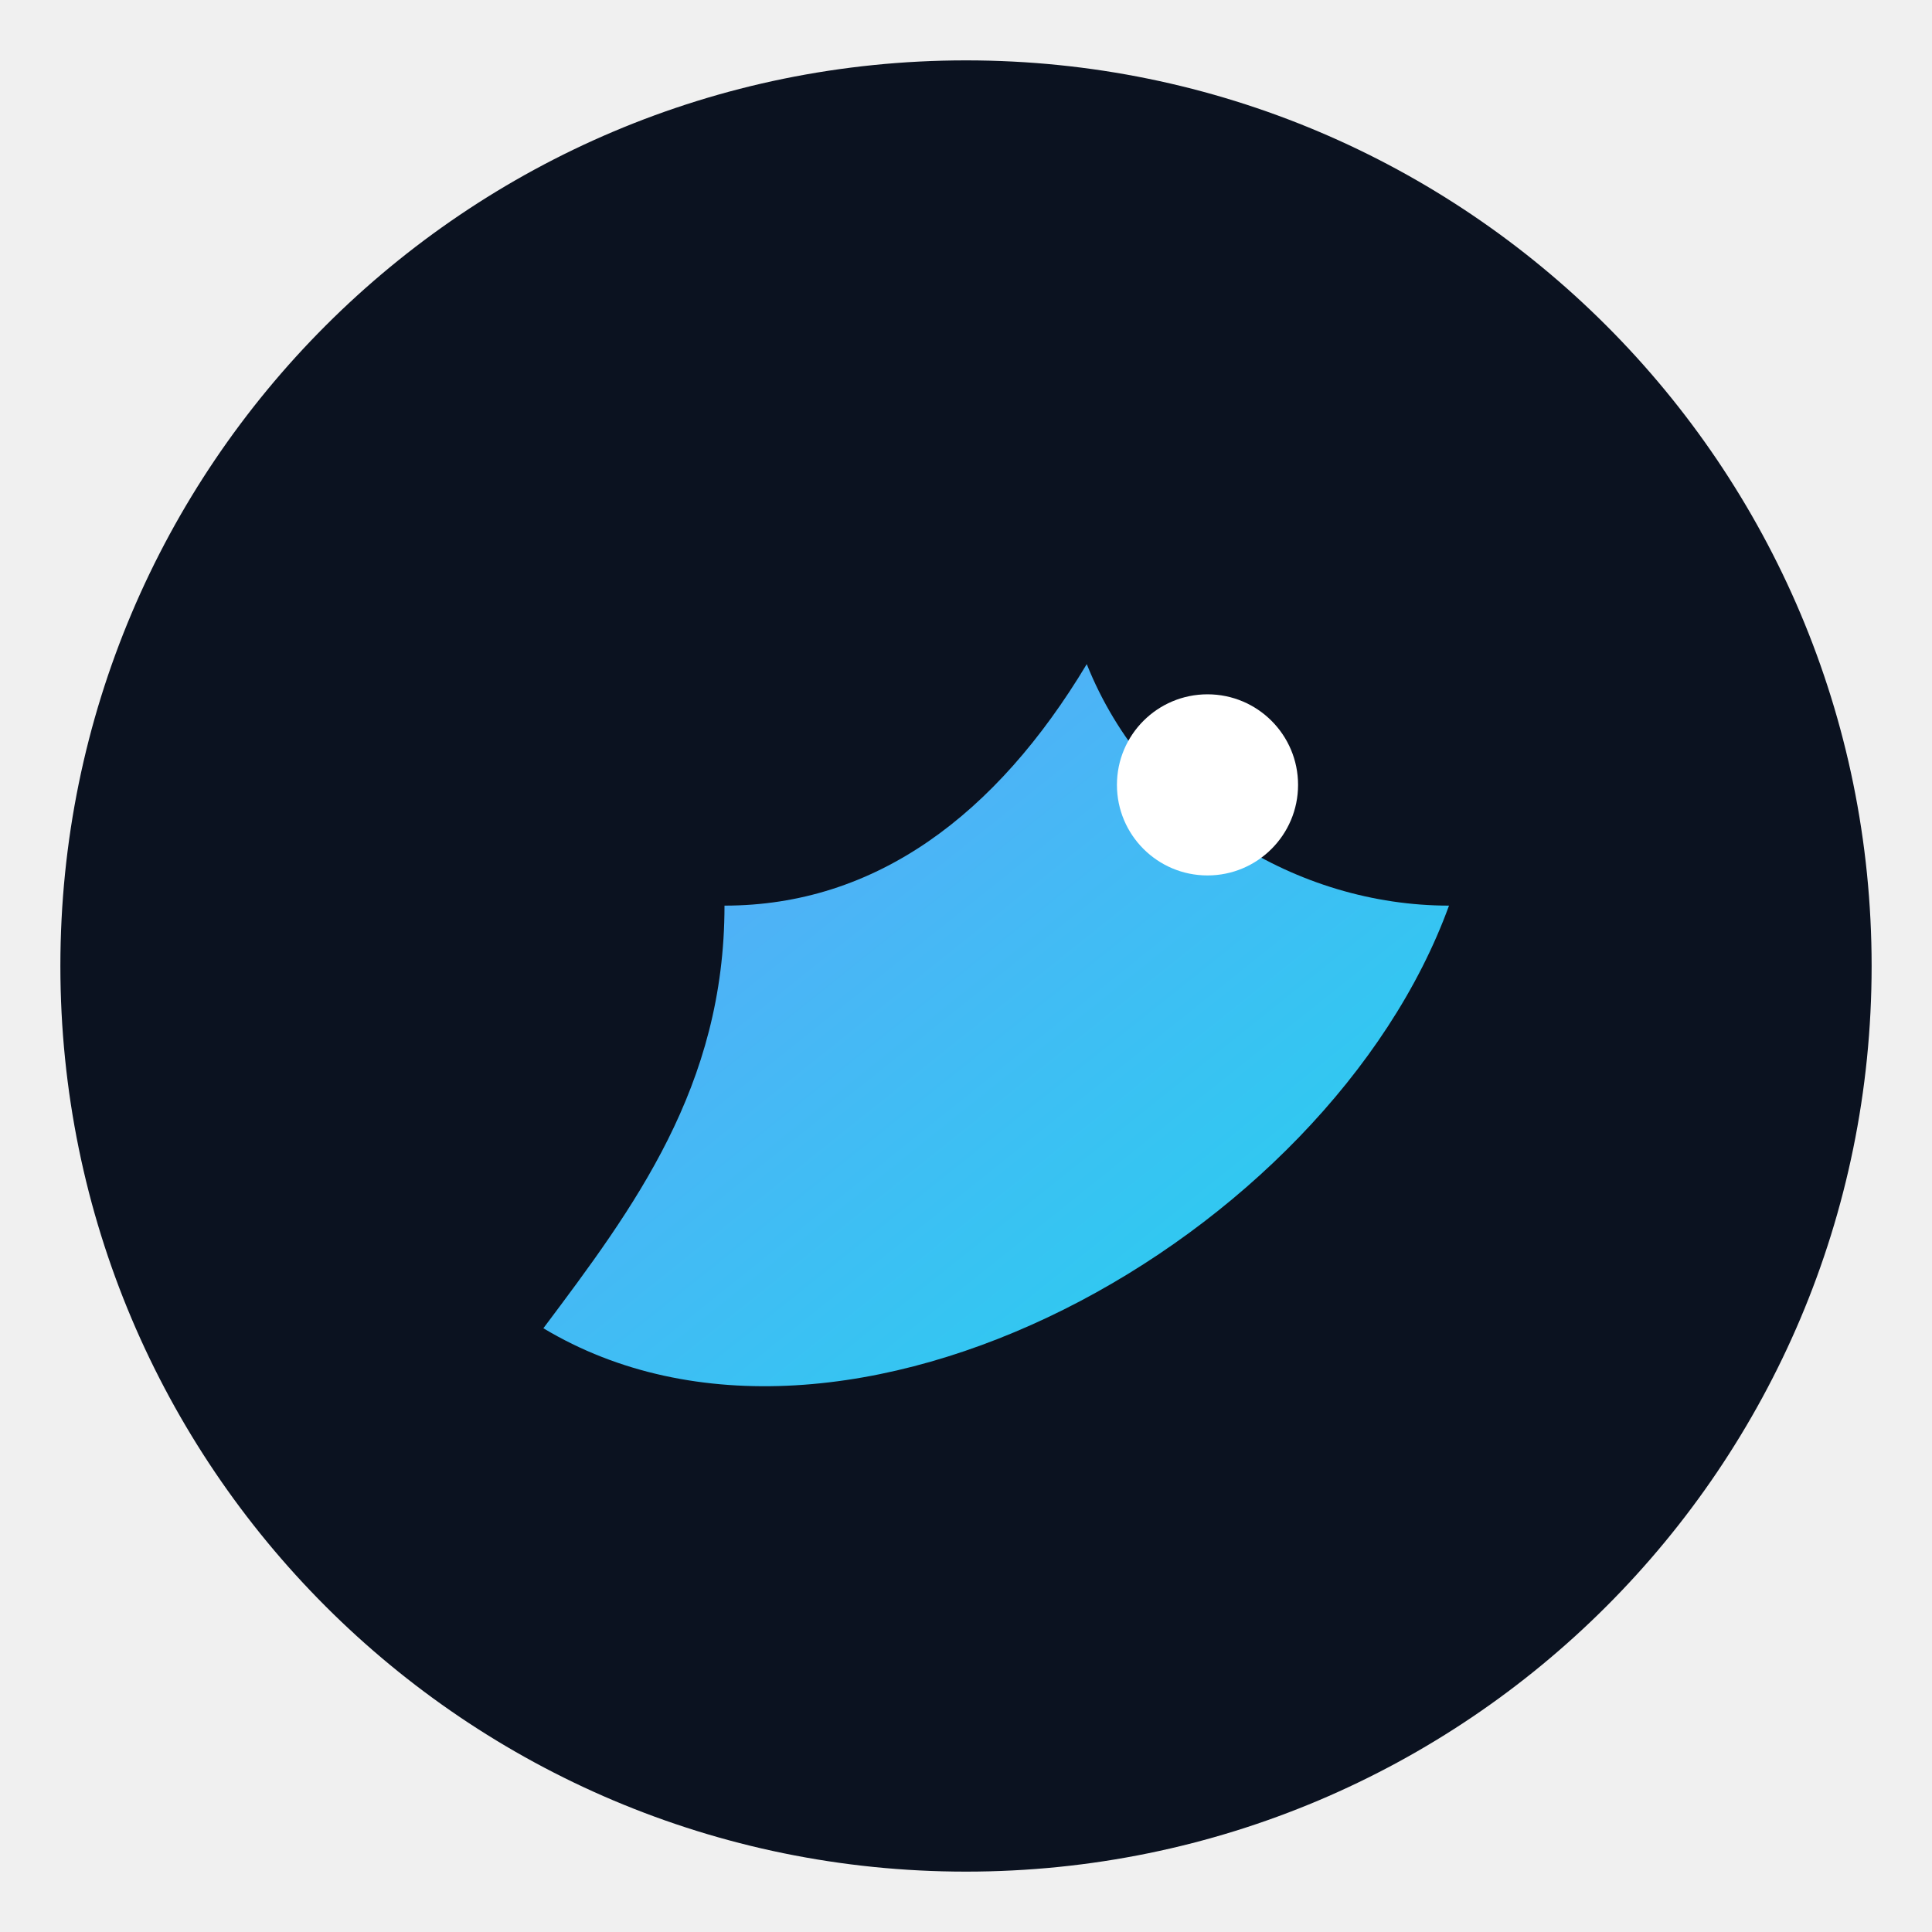
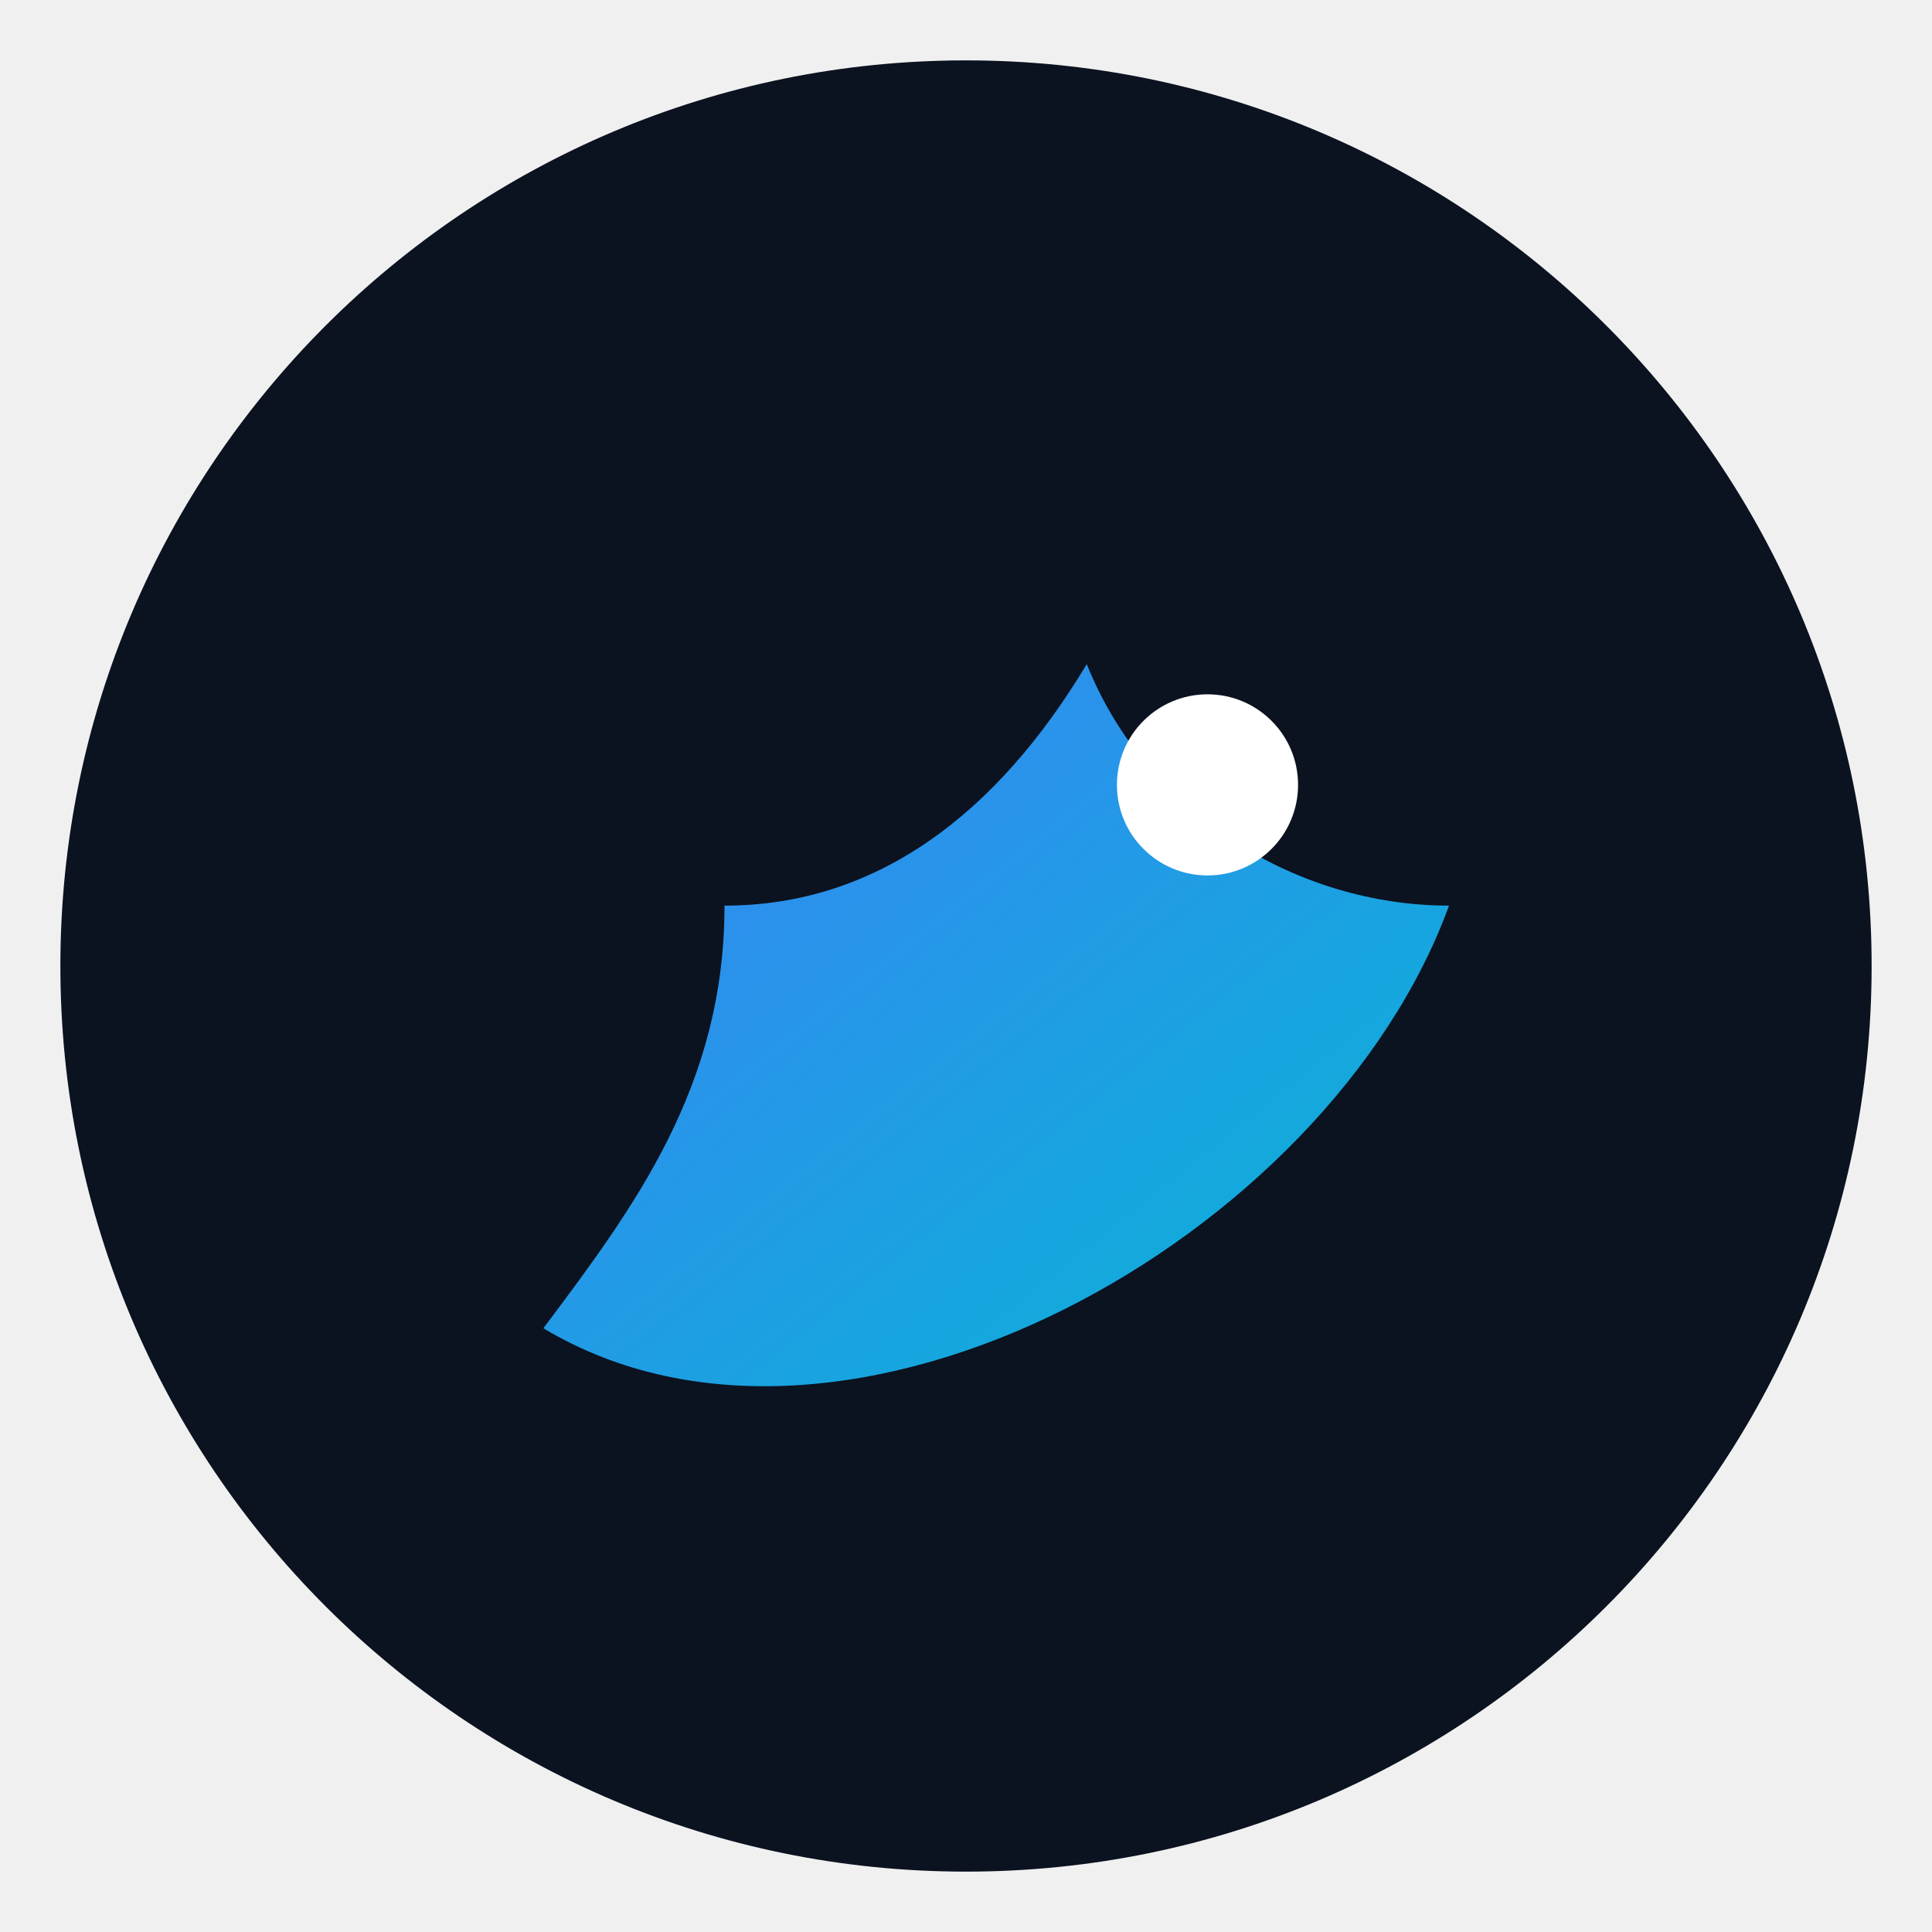
<svg xmlns="http://www.w3.org/2000/svg" viewBox="0 0 64 64">
  <defs>
    <linearGradient id="g" x1="0" y1="0" x2="1" y2="1">
-       <stop offset="0" stop-color="#60a5fa" />
-       <stop offset="1" stop-color="#22d3ee" />
+       <stop offset="0" stop-color="#3b82f6" />
+       <stop offset="1" stop-color="#06b6d4" />
    </linearGradient>
  </defs>
  <circle cx="32" cy="32" r="30" fill="#0b1220" />
  <path d="M18 44c10 6 26-3 30-14-5 0-10-3-12-8-3 5-7 8-12 8 0 6-3 10-6 14z" fill="url(#g)" />
  <circle cx="40" cy="26" r="3" fill="#fff" />
</svg>
